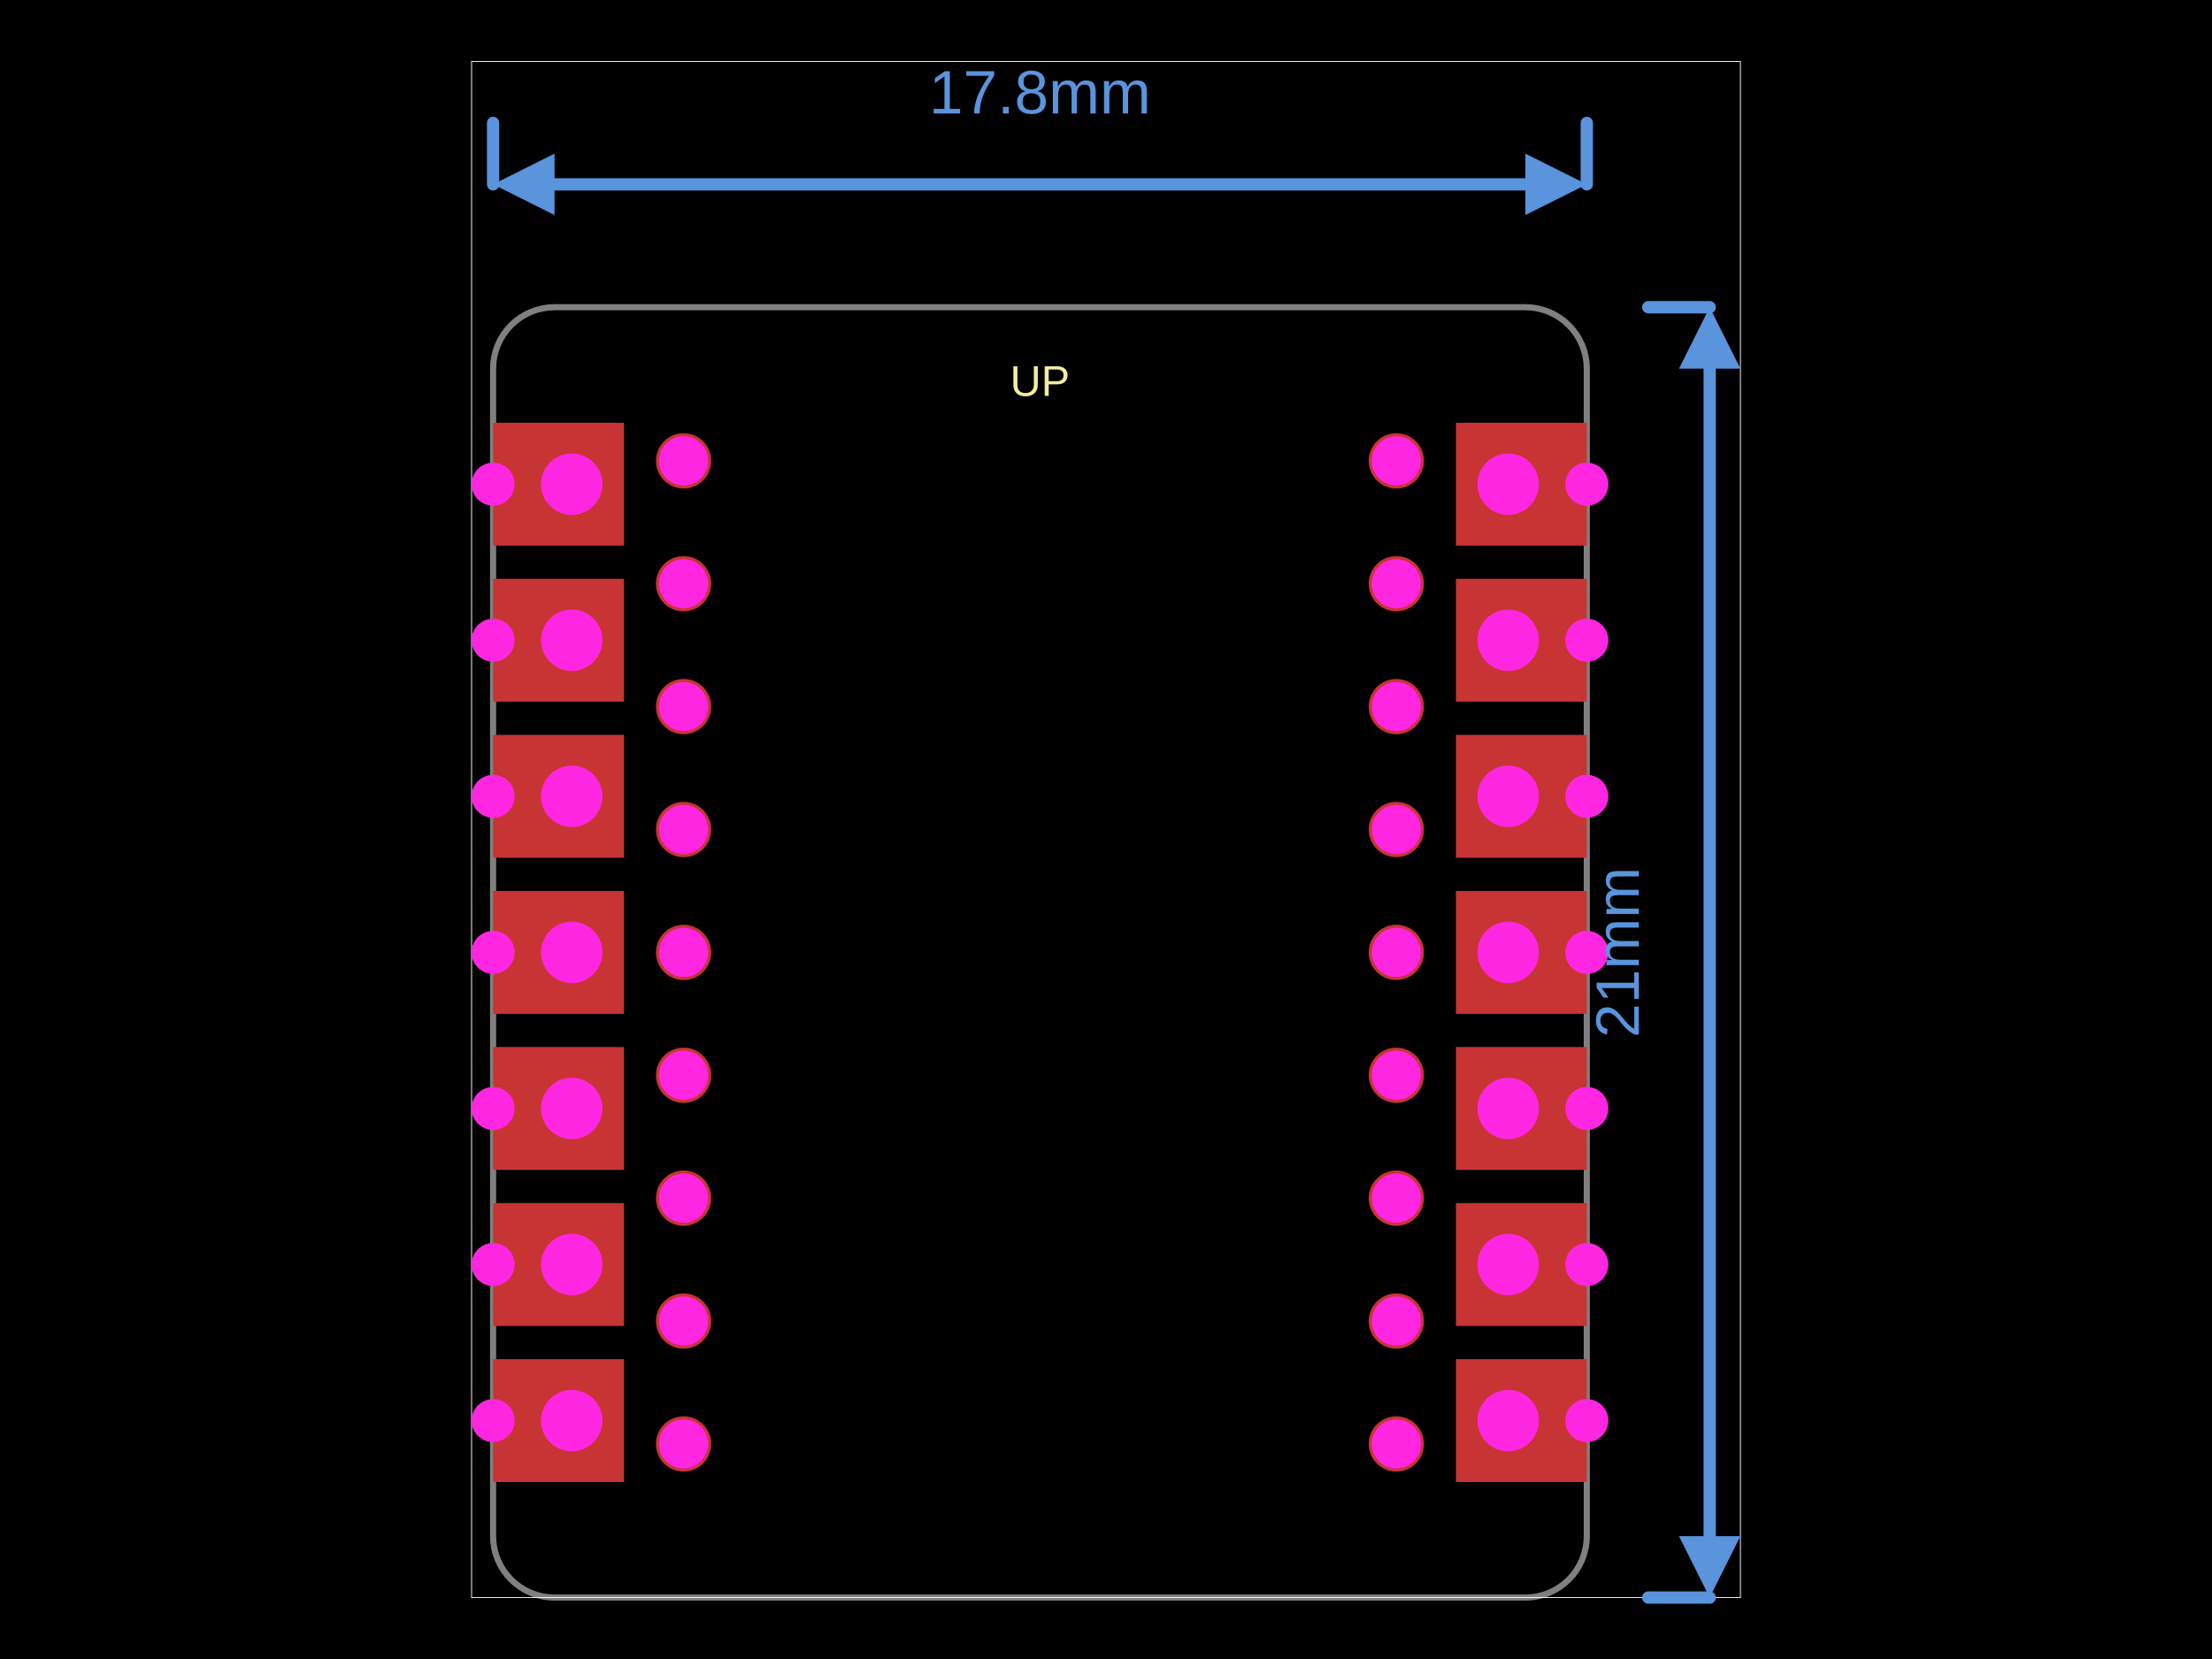
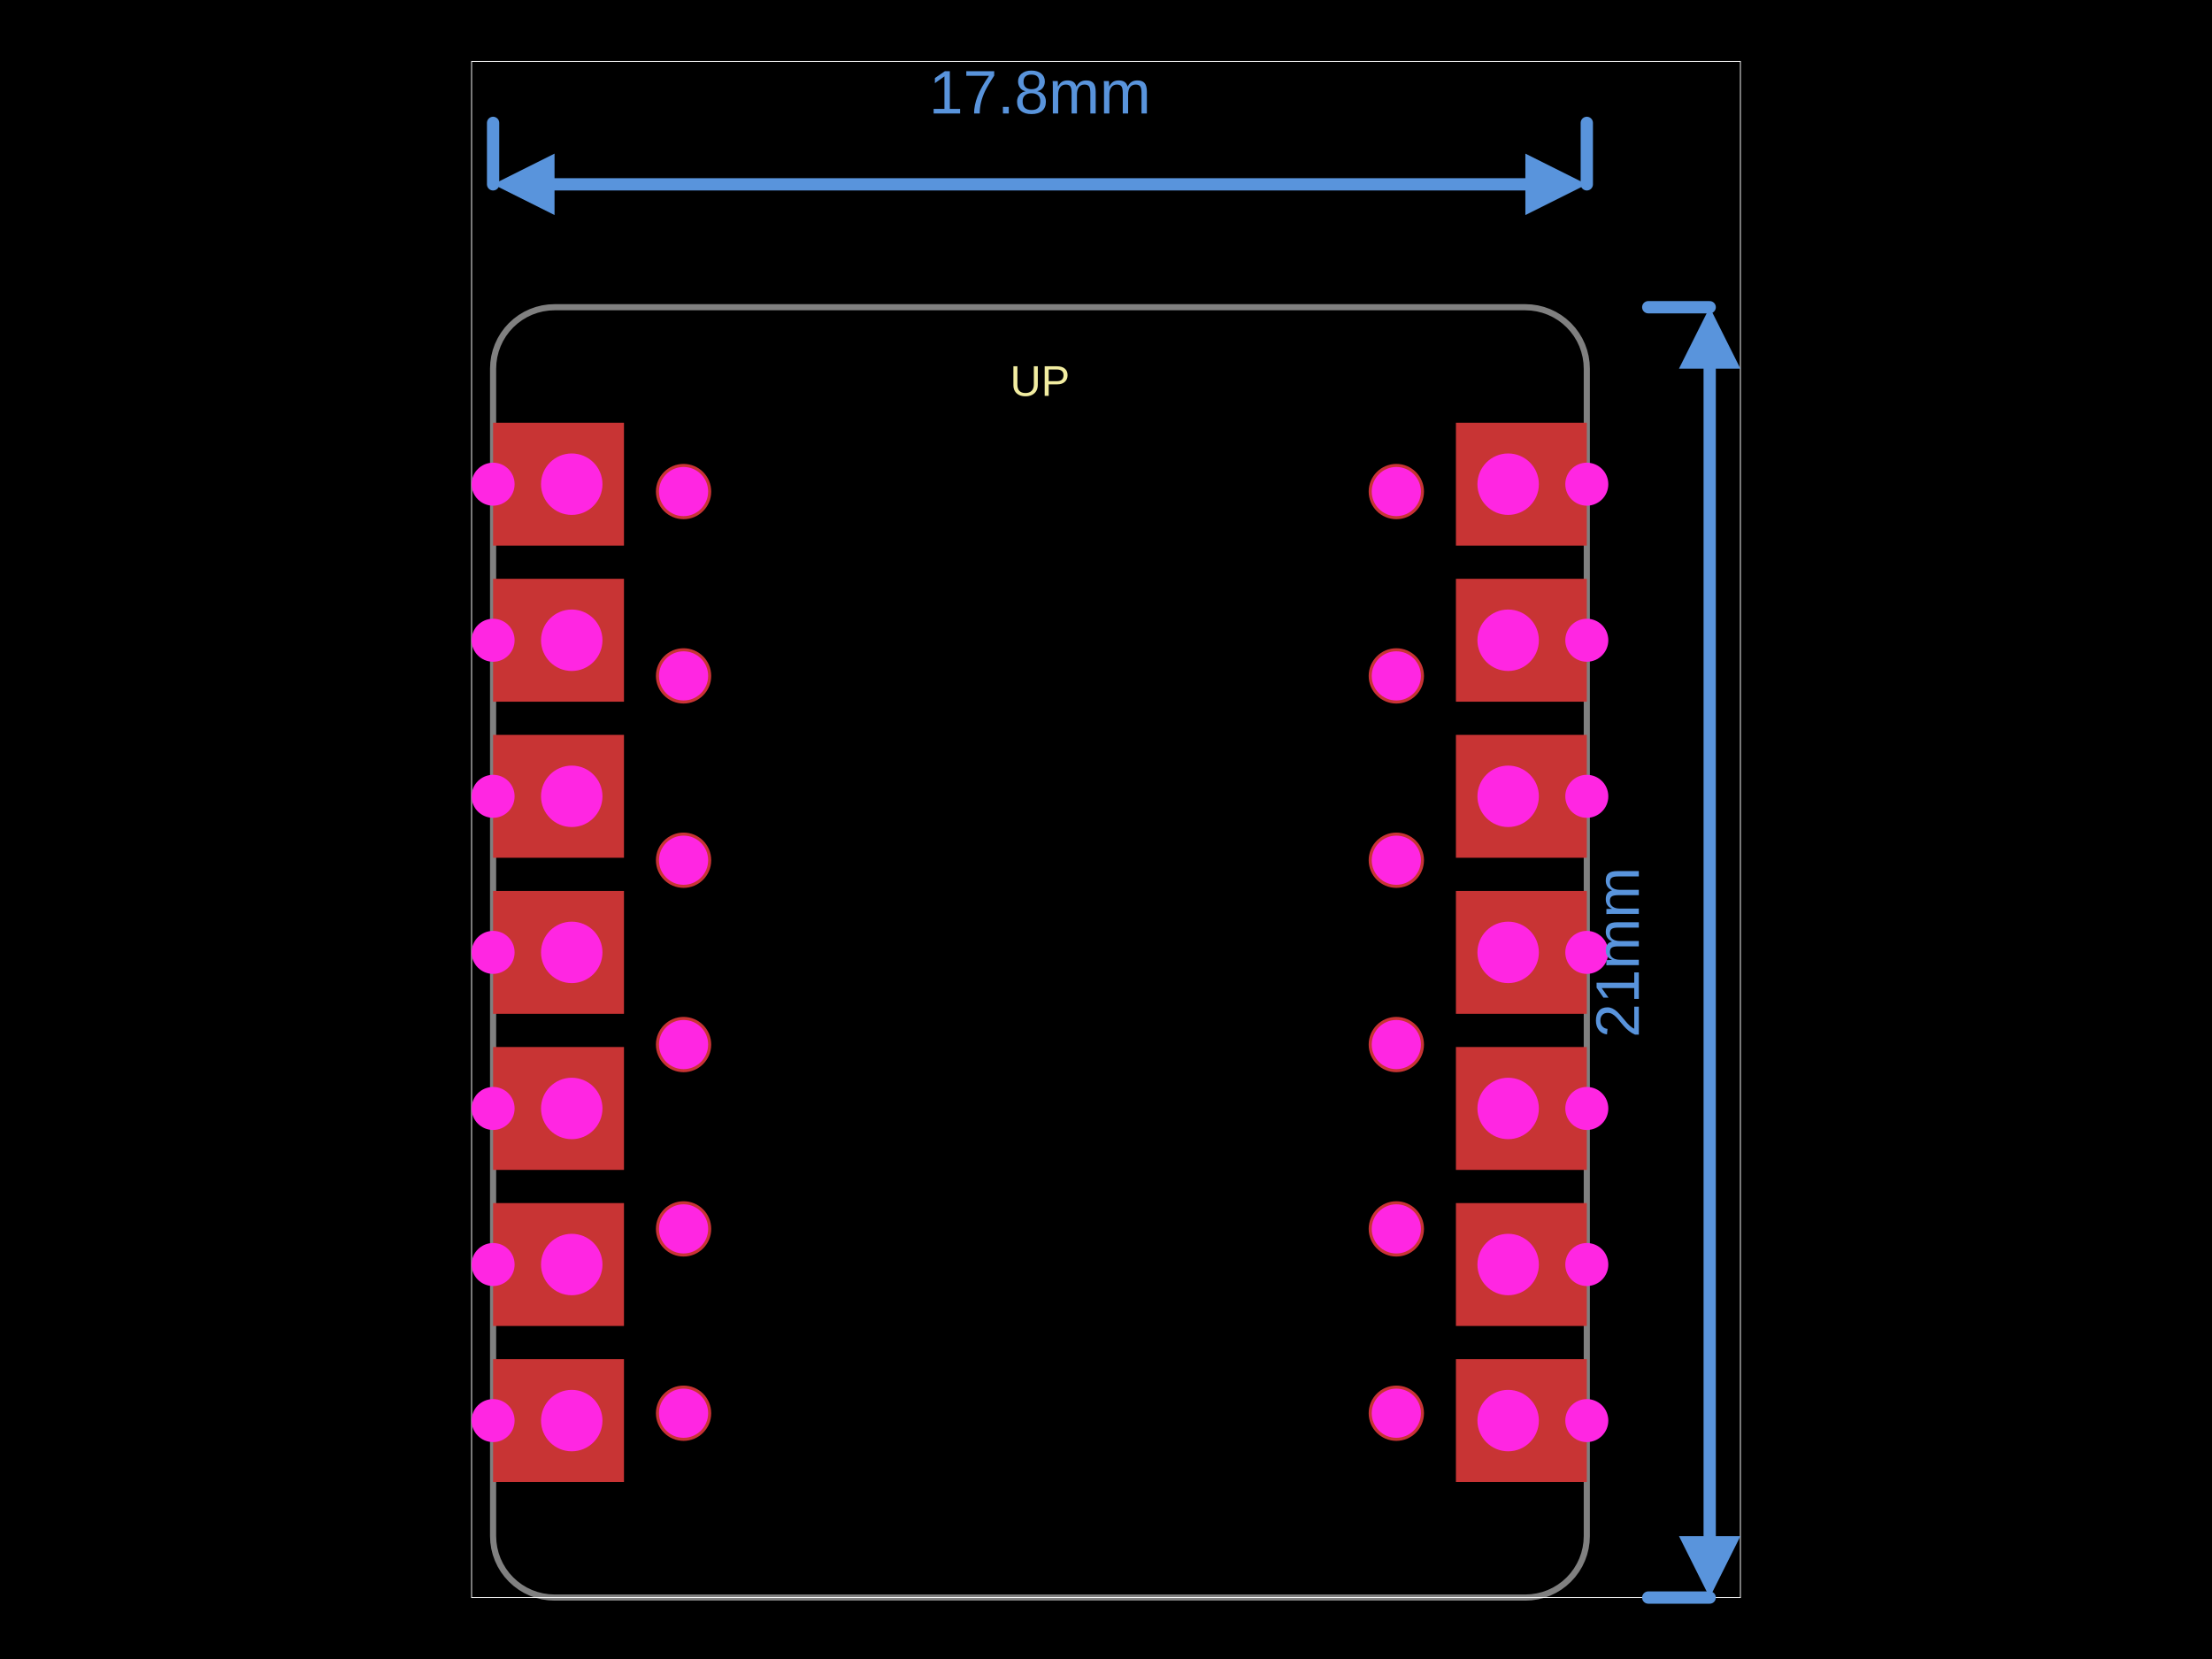
<svg xmlns="http://www.w3.org/2000/svg" width="800" height="600">
  <style />
  <rect class="boundary" x="0" y="0" fill="#000" width="800" height="600" data-type="pcb_background" data-pcb-layer="global" />
  <rect class="pcb-boundary" fill="none" stroke="#fff" stroke-width="0.3" x="170.556" y="22.222" width="458.889" height="555.556" data-type="pcb_boundary" data-pcb-layer="global" />
  <path class="pcb-board" d="M 200.556 577.778 L 551.667 577.778 L 553.845 577.671 L 556.002 577.351 L 558.117 576.821 L 560.171 576.086 L 562.142 575.154 L 564.013 574.033 L 565.764 572.734 L 567.38 571.269 L 568.845 569.653 L 570.144 567.902 L 571.265 566.031 L 572.197 564.06 L 572.932 562.006 L 573.462 559.891 L 573.782 557.734 L 573.889 555.556 L 573.889 133.333 L 573.782 131.155 L 573.462 128.998 L 572.932 126.883 L 572.197 124.829 L 571.265 122.858 L 570.144 120.987 L 568.845 119.236 L 567.38 117.62 L 565.764 116.155 L 564.013 114.856 L 562.142 113.735 L 560.171 112.803 L 558.117 112.068 L 556.002 111.538 L 553.845 111.218 L 551.667 111.111 L 200.556 111.111 L 198.377 111.218 L 196.22 111.538 L 194.105 112.068 L 192.051 112.803 L 190.08 113.735 L 188.21 114.856 L 186.458 116.155 L 184.842 117.62 L 183.378 119.236 L 182.078 120.987 L 180.957 122.858 L 180.025 124.829 L 179.29 126.883 L 178.76 128.998 L 178.44 131.155 L 178.333 133.333 L 178.333 555.556 L 178.44 557.734 L 178.76 559.891 L 179.29 562.006 L 180.025 564.06 L 180.957 566.031 L 182.078 567.902 L 183.378 569.653 L 184.842 571.269 L 186.458 572.734 L 188.21 574.033 L 190.08 575.154 L 192.051 576.086 L 194.105 576.821 L 196.22 577.351 L 198.377 577.671 L 200.556 577.778 Z" fill="none" stroke="rgba(255, 255, 255, 0.5)" stroke-width="2.222" data-type="pcb_board" data-pcb-layer="board" />
  <text x="0" y="0" dx="0" dy="0" fill="#f2eda1" font-family="Arial, sans-serif" font-size="15.556" text-anchor="middle" dominant-baseline="central" transform="matrix(1,0,0,1,376.1111,137.7778)" class="pcb-silkscreen-text pcb-silkscreen-top" data-pcb-silkscreen-text-id="pcb_silkscreen_text_0" stroke="none" data-type="pcb_silkscreen_text" data-pcb-layer="top">UP</text>
  <g data-type="pcb_plated_hole" data-pcb-layer="through" data-pad-name="J_XIAO.D0">
    <rect class="pcb-hole-outer-pad" fill="rgb(200, 52, 52)" x="178.333" y="152.889" width="47.333" height="44.444" data-type="pcb_plated_hole" data-pcb-layer="top" />
    <circle class="pcb-hole-inner" fill="#FF26E2" cx="206.778" cy="175.111" r="11.111" data-type="pcb_plated_hole_drill" data-pcb-layer="drill" />
  </g>
  <g data-type="pcb_plated_hole" data-pcb-layer="through" data-pad-name="J_XIAO.D1">
    <rect class="pcb-hole-outer-pad" fill="rgb(200, 52, 52)" x="178.333" y="209.333" width="47.333" height="44.444" data-type="pcb_plated_hole" data-pcb-layer="top" />
    <circle class="pcb-hole-inner" fill="#FF26E2" cx="206.778" cy="231.556" r="11.111" data-type="pcb_plated_hole_drill" data-pcb-layer="drill" />
  </g>
  <g data-type="pcb_plated_hole" data-pcb-layer="through" data-pad-name="J_XIAO.D2">
    <rect class="pcb-hole-outer-pad" fill="rgb(200, 52, 52)" x="178.333" y="265.778" width="47.333" height="44.444" data-type="pcb_plated_hole" data-pcb-layer="top" />
    <circle class="pcb-hole-inner" fill="#FF26E2" cx="206.778" cy="288" r="11.111" data-type="pcb_plated_hole_drill" data-pcb-layer="drill" />
  </g>
  <g data-type="pcb_plated_hole" data-pcb-layer="through" data-pad-name="J_XIAO.D3">
    <rect class="pcb-hole-outer-pad" fill="rgb(200, 52, 52)" x="178.333" y="322.222" width="47.333" height="44.444" data-type="pcb_plated_hole" data-pcb-layer="top" />
    <circle class="pcb-hole-inner" fill="#FF26E2" cx="206.778" cy="344.444" r="11.111" data-type="pcb_plated_hole_drill" data-pcb-layer="drill" />
  </g>
  <g data-type="pcb_plated_hole" data-pcb-layer="through" data-pad-name="J_XIAO.D4">
    <rect class="pcb-hole-outer-pad" fill="rgb(200, 52, 52)" x="178.333" y="378.667" width="47.333" height="44.444" data-type="pcb_plated_hole" data-pcb-layer="top" />
    <circle class="pcb-hole-inner" fill="#FF26E2" cx="206.778" cy="400.889" r="11.111" data-type="pcb_plated_hole_drill" data-pcb-layer="drill" />
  </g>
  <g data-type="pcb_plated_hole" data-pcb-layer="through" data-pad-name="J_XIAO.D5">
    <rect class="pcb-hole-outer-pad" fill="rgb(200, 52, 52)" x="178.333" y="435.111" width="47.333" height="44.444" data-type="pcb_plated_hole" data-pcb-layer="top" />
    <circle class="pcb-hole-inner" fill="#FF26E2" cx="206.778" cy="457.333" r="11.111" data-type="pcb_plated_hole_drill" data-pcb-layer="drill" />
  </g>
  <g data-type="pcb_plated_hole" data-pcb-layer="through" data-pad-name="J_XIAO.D6">
    <rect class="pcb-hole-outer-pad" fill="rgb(200, 52, 52)" x="178.333" y="491.556" width="47.333" height="44.444" data-type="pcb_plated_hole" data-pcb-layer="top" />
    <circle class="pcb-hole-inner" fill="#FF26E2" cx="206.778" cy="513.778" r="11.111" data-type="pcb_plated_hole_drill" data-pcb-layer="drill" />
  </g>
  <g data-type="pcb_plated_hole" data-pcb-layer="through" data-pad-name="J_XIAO.V5">
    <rect class="pcb-hole-outer-pad" fill="rgb(200, 52, 52)" x="526.556" y="152.889" width="47.333" height="44.444" data-type="pcb_plated_hole" data-pcb-layer="top" />
    <circle class="pcb-hole-inner" fill="#FF26E2" cx="545.444" cy="175.111" r="11.111" data-type="pcb_plated_hole_drill" data-pcb-layer="drill" />
  </g>
  <g data-type="pcb_plated_hole" data-pcb-layer="through" data-pad-name="J_XIAO.GND">
    <rect class="pcb-hole-outer-pad" fill="rgb(200, 52, 52)" x="526.556" y="209.333" width="47.333" height="44.444" data-type="pcb_plated_hole" data-pcb-layer="top" />
    <circle class="pcb-hole-inner" fill="#FF26E2" cx="545.444" cy="231.556" r="11.111" data-type="pcb_plated_hole_drill" data-pcb-layer="drill" />
  </g>
  <g data-type="pcb_plated_hole" data-pcb-layer="through" data-pad-name="J_XIAO.V3V3">
    <rect class="pcb-hole-outer-pad" fill="rgb(200, 52, 52)" x="526.556" y="265.778" width="47.333" height="44.444" data-type="pcb_plated_hole" data-pcb-layer="top" />
    <circle class="pcb-hole-inner" fill="#FF26E2" cx="545.444" cy="288" r="11.111" data-type="pcb_plated_hole_drill" data-pcb-layer="drill" />
  </g>
  <g data-type="pcb_plated_hole" data-pcb-layer="through" data-pad-name="J_XIAO.D10">
    <rect class="pcb-hole-outer-pad" fill="rgb(200, 52, 52)" x="526.556" y="322.222" width="47.333" height="44.444" data-type="pcb_plated_hole" data-pcb-layer="top" />
    <circle class="pcb-hole-inner" fill="#FF26E2" cx="545.444" cy="344.444" r="11.111" data-type="pcb_plated_hole_drill" data-pcb-layer="drill" />
  </g>
  <g data-type="pcb_plated_hole" data-pcb-layer="through" data-pad-name="J_XIAO.D9">
    <rect class="pcb-hole-outer-pad" fill="rgb(200, 52, 52)" x="526.556" y="378.667" width="47.333" height="44.444" data-type="pcb_plated_hole" data-pcb-layer="top" />
    <circle class="pcb-hole-inner" fill="#FF26E2" cx="545.444" cy="400.889" r="11.111" data-type="pcb_plated_hole_drill" data-pcb-layer="drill" />
  </g>
  <g data-type="pcb_plated_hole" data-pcb-layer="through" data-pad-name="J_XIAO.D8">
    <rect class="pcb-hole-outer-pad" fill="rgb(200, 52, 52)" x="526.556" y="435.111" width="47.333" height="44.444" data-type="pcb_plated_hole" data-pcb-layer="top" />
    <circle class="pcb-hole-inner" fill="#FF26E2" cx="545.444" cy="457.333" r="11.111" data-type="pcb_plated_hole_drill" data-pcb-layer="drill" />
  </g>
  <g data-type="pcb_plated_hole" data-pcb-layer="through" data-pad-name="J_XIAO.D7">
    <rect class="pcb-hole-outer-pad" fill="rgb(200, 52, 52)" x="526.556" y="491.556" width="47.333" height="44.444" data-type="pcb_plated_hole" data-pcb-layer="top" />
    <circle class="pcb-hole-inner" fill="#FF26E2" cx="545.444" cy="513.778" r="11.111" data-type="pcb_plated_hole_drill" data-pcb-layer="drill" />
  </g>
  <g data-type="pcb_via" data-pcb-layer="through">
-     <circle class="pcb-hole-outer" fill="rgb(200, 52, 52)" cx="247.222" cy="522.222" r="10" data-type="pcb_via" data-pcb-layer="top" />
-     <circle class="pcb-hole-inner" fill="#FF26E2" cx="247.222" cy="522.222" r="8.889" data-type="pcb_via" data-pcb-layer="drill" />
+     <circle class="pcb-hole-outer" fill="rgb(200, 52, 52)" cx="247.222" cy="511.111" r="10" data-type="pcb_via" data-pcb-layer="top" />
+     <circle class="pcb-hole-inner" fill="#FF26E2" cx="247.222" cy="511.111" r="8.889" data-type="pcb_via" data-pcb-layer="drill" />
  </g>
  <g data-type="pcb_via" data-pcb-layer="through">
-     <circle class="pcb-hole-outer" fill="rgb(200, 52, 52)" cx="247.222" cy="477.778" r="10" data-type="pcb_via" data-pcb-layer="top" />
-     <circle class="pcb-hole-inner" fill="#FF26E2" cx="247.222" cy="477.778" r="8.889" data-type="pcb_via" data-pcb-layer="drill" />
+     <circle class="pcb-hole-outer" fill="rgb(200, 52, 52)" cx="247.222" cy="444.444" r="10" data-type="pcb_via" data-pcb-layer="top" />
+     <circle class="pcb-hole-inner" fill="#FF26E2" cx="247.222" cy="444.444" r="8.889" data-type="pcb_via" data-pcb-layer="drill" />
  </g>
  <g data-type="pcb_via" data-pcb-layer="through">
-     <circle class="pcb-hole-outer" fill="rgb(200, 52, 52)" cx="247.222" cy="433.333" r="10" data-type="pcb_via" data-pcb-layer="top" />
-     <circle class="pcb-hole-inner" fill="#FF26E2" cx="247.222" cy="433.333" r="8.889" data-type="pcb_via" data-pcb-layer="drill" />
+     <circle class="pcb-hole-outer" fill="rgb(200, 52, 52)" cx="247.222" cy="377.778" r="10" data-type="pcb_via" data-pcb-layer="top" />
+     <circle class="pcb-hole-inner" fill="#FF26E2" cx="247.222" cy="377.778" r="8.889" data-type="pcb_via" data-pcb-layer="drill" />
  </g>
  <g data-type="pcb_via" data-pcb-layer="through">
-     <circle class="pcb-hole-outer" fill="rgb(200, 52, 52)" cx="247.222" cy="388.889" r="10" data-type="pcb_via" data-pcb-layer="top" />
-     <circle class="pcb-hole-inner" fill="#FF26E2" cx="247.222" cy="388.889" r="8.889" data-type="pcb_via" data-pcb-layer="drill" />
+     <circle class="pcb-hole-outer" fill="rgb(200, 52, 52)" cx="247.222" cy="311.111" r="10" data-type="pcb_via" data-pcb-layer="top" />
+     <circle class="pcb-hole-inner" fill="#FF26E2" cx="247.222" cy="311.111" r="8.889" data-type="pcb_via" data-pcb-layer="drill" />
  </g>
  <g data-type="pcb_via" data-pcb-layer="through">
-     <circle class="pcb-hole-outer" fill="rgb(200, 52, 52)" cx="247.222" cy="344.444" r="10" data-type="pcb_via" data-pcb-layer="top" />
-     <circle class="pcb-hole-inner" fill="#FF26E2" cx="247.222" cy="344.444" r="8.889" data-type="pcb_via" data-pcb-layer="drill" />
+     <circle class="pcb-hole-outer" fill="rgb(200, 52, 52)" cx="247.222" cy="244.444" r="10" data-type="pcb_via" data-pcb-layer="top" />
+     <circle class="pcb-hole-inner" fill="#FF26E2" cx="247.222" cy="244.444" r="8.889" data-type="pcb_via" data-pcb-layer="drill" />
  </g>
  <g data-type="pcb_via" data-pcb-layer="through">
-     <circle class="pcb-hole-outer" fill="rgb(200, 52, 52)" cx="247.222" cy="300" r="10" data-type="pcb_via" data-pcb-layer="top" />
-     <circle class="pcb-hole-inner" fill="#FF26E2" cx="247.222" cy="300" r="8.889" data-type="pcb_via" data-pcb-layer="drill" />
+     <circle class="pcb-hole-outer" fill="rgb(200, 52, 52)" cx="247.222" cy="177.778" r="10" data-type="pcb_via" data-pcb-layer="top" />
+     <circle class="pcb-hole-inner" fill="#FF26E2" cx="247.222" cy="177.778" r="8.889" data-type="pcb_via" data-pcb-layer="drill" />
  </g>
  <g data-type="pcb_via" data-pcb-layer="through">
-     <circle class="pcb-hole-outer" fill="rgb(200, 52, 52)" cx="247.222" cy="255.556" r="10" data-type="pcb_via" data-pcb-layer="top" />
-     <circle class="pcb-hole-inner" fill="#FF26E2" cx="247.222" cy="255.556" r="8.889" data-type="pcb_via" data-pcb-layer="drill" />
+     <circle class="pcb-hole-outer" fill="rgb(200, 52, 52)" cx="505" cy="511.111" r="10" data-type="pcb_via" data-pcb-layer="top" />
+     <circle class="pcb-hole-inner" fill="#FF26E2" cx="505" cy="511.111" r="8.889" data-type="pcb_via" data-pcb-layer="drill" />
  </g>
  <g data-type="pcb_via" data-pcb-layer="through">
-     <circle class="pcb-hole-outer" fill="rgb(200, 52, 52)" cx="247.222" cy="211.111" r="10" data-type="pcb_via" data-pcb-layer="top" />
-     <circle class="pcb-hole-inner" fill="#FF26E2" cx="247.222" cy="211.111" r="8.889" data-type="pcb_via" data-pcb-layer="drill" />
+     <circle class="pcb-hole-outer" fill="rgb(200, 52, 52)" cx="505" cy="444.444" r="10" data-type="pcb_via" data-pcb-layer="top" />
+     <circle class="pcb-hole-inner" fill="#FF26E2" cx="505" cy="444.444" r="8.889" data-type="pcb_via" data-pcb-layer="drill" />
  </g>
  <g data-type="pcb_via" data-pcb-layer="through">
-     <circle class="pcb-hole-outer" fill="rgb(200, 52, 52)" cx="247.222" cy="166.667" r="10" data-type="pcb_via" data-pcb-layer="top" />
-     <circle class="pcb-hole-inner" fill="#FF26E2" cx="247.222" cy="166.667" r="8.889" data-type="pcb_via" data-pcb-layer="drill" />
+     <circle class="pcb-hole-outer" fill="rgb(200, 52, 52)" cx="505" cy="377.778" r="10" data-type="pcb_via" data-pcb-layer="top" />
+     <circle class="pcb-hole-inner" fill="#FF26E2" cx="505" cy="377.778" r="8.889" data-type="pcb_via" data-pcb-layer="drill" />
  </g>
  <g data-type="pcb_via" data-pcb-layer="through">
-     <circle class="pcb-hole-outer" fill="rgb(200, 52, 52)" cx="505" cy="522.222" r="10" data-type="pcb_via" data-pcb-layer="top" />
-     <circle class="pcb-hole-inner" fill="#FF26E2" cx="505" cy="522.222" r="8.889" data-type="pcb_via" data-pcb-layer="drill" />
+     <circle class="pcb-hole-outer" fill="rgb(200, 52, 52)" cx="505" cy="311.111" r="10" data-type="pcb_via" data-pcb-layer="top" />
+     <circle class="pcb-hole-inner" fill="#FF26E2" cx="505" cy="311.111" r="8.889" data-type="pcb_via" data-pcb-layer="drill" />
  </g>
  <g data-type="pcb_via" data-pcb-layer="through">
-     <circle class="pcb-hole-outer" fill="rgb(200, 52, 52)" cx="505" cy="477.778" r="10" data-type="pcb_via" data-pcb-layer="top" />
-     <circle class="pcb-hole-inner" fill="#FF26E2" cx="505" cy="477.778" r="8.889" data-type="pcb_via" data-pcb-layer="drill" />
+     <circle class="pcb-hole-outer" fill="rgb(200, 52, 52)" cx="505" cy="244.444" r="10" data-type="pcb_via" data-pcb-layer="top" />
+     <circle class="pcb-hole-inner" fill="#FF26E2" cx="505" cy="244.444" r="8.889" data-type="pcb_via" data-pcb-layer="drill" />
  </g>
  <g data-type="pcb_via" data-pcb-layer="through">
-     <circle class="pcb-hole-outer" fill="rgb(200, 52, 52)" cx="505" cy="433.333" r="10" data-type="pcb_via" data-pcb-layer="top" />
-     <circle class="pcb-hole-inner" fill="#FF26E2" cx="505" cy="433.333" r="8.889" data-type="pcb_via" data-pcb-layer="drill" />
-   </g>
-   <g data-type="pcb_via" data-pcb-layer="through">
-     <circle class="pcb-hole-outer" fill="rgb(200, 52, 52)" cx="505" cy="388.889" r="10" data-type="pcb_via" data-pcb-layer="top" />
-     <circle class="pcb-hole-inner" fill="#FF26E2" cx="505" cy="388.889" r="8.889" data-type="pcb_via" data-pcb-layer="drill" />
-   </g>
-   <g data-type="pcb_via" data-pcb-layer="through">
-     <circle class="pcb-hole-outer" fill="rgb(200, 52, 52)" cx="505" cy="344.444" r="10" data-type="pcb_via" data-pcb-layer="top" />
-     <circle class="pcb-hole-inner" fill="#FF26E2" cx="505" cy="344.444" r="8.889" data-type="pcb_via" data-pcb-layer="drill" />
-   </g>
-   <g data-type="pcb_via" data-pcb-layer="through">
-     <circle class="pcb-hole-outer" fill="rgb(200, 52, 52)" cx="505" cy="300" r="10" data-type="pcb_via" data-pcb-layer="top" />
-     <circle class="pcb-hole-inner" fill="#FF26E2" cx="505" cy="300" r="8.889" data-type="pcb_via" data-pcb-layer="drill" />
-   </g>
-   <g data-type="pcb_via" data-pcb-layer="through">
-     <circle class="pcb-hole-outer" fill="rgb(200, 52, 52)" cx="505" cy="255.556" r="10" data-type="pcb_via" data-pcb-layer="top" />
-     <circle class="pcb-hole-inner" fill="#FF26E2" cx="505" cy="255.556" r="8.889" data-type="pcb_via" data-pcb-layer="drill" />
-   </g>
-   <g data-type="pcb_via" data-pcb-layer="through">
-     <circle class="pcb-hole-outer" fill="rgb(200, 52, 52)" cx="505" cy="211.111" r="10" data-type="pcb_via" data-pcb-layer="top" />
-     <circle class="pcb-hole-inner" fill="#FF26E2" cx="505" cy="211.111" r="8.889" data-type="pcb_via" data-pcb-layer="drill" />
-   </g>
-   <g data-type="pcb_via" data-pcb-layer="through">
-     <circle class="pcb-hole-outer" fill="rgb(200, 52, 52)" cx="505" cy="166.667" r="10" data-type="pcb_via" data-pcb-layer="top" />
-     <circle class="pcb-hole-inner" fill="#FF26E2" cx="505" cy="166.667" r="8.889" data-type="pcb_via" data-pcb-layer="drill" />
+     <circle class="pcb-hole-outer" fill="rgb(200, 52, 52)" cx="505" cy="177.778" r="10" data-type="pcb_via" data-pcb-layer="top" />
+     <circle class="pcb-hole-inner" fill="#FF26E2" cx="505" cy="177.778" r="8.889" data-type="pcb_via" data-pcb-layer="drill" />
  </g>
  <circle class="pcb-cutout pcb-cutout-circle" cx="178.333" cy="175.111" r="7.778" fill="#FF26E2" data-type="pcb_cutout" data-pcb-layer="drill" />
  <circle class="pcb-cutout pcb-cutout-circle" cx="178.333" cy="231.556" r="7.778" fill="#FF26E2" data-type="pcb_cutout" data-pcb-layer="drill" />
  <circle class="pcb-cutout pcb-cutout-circle" cx="178.333" cy="288" r="7.778" fill="#FF26E2" data-type="pcb_cutout" data-pcb-layer="drill" />
  <circle class="pcb-cutout pcb-cutout-circle" cx="178.333" cy="344.444" r="7.778" fill="#FF26E2" data-type="pcb_cutout" data-pcb-layer="drill" />
  <circle class="pcb-cutout pcb-cutout-circle" cx="178.333" cy="400.889" r="7.778" fill="#FF26E2" data-type="pcb_cutout" data-pcb-layer="drill" />
  <circle class="pcb-cutout pcb-cutout-circle" cx="178.333" cy="457.333" r="7.778" fill="#FF26E2" data-type="pcb_cutout" data-pcb-layer="drill" />
  <circle class="pcb-cutout pcb-cutout-circle" cx="178.333" cy="513.778" r="7.778" fill="#FF26E2" data-type="pcb_cutout" data-pcb-layer="drill" />
  <circle class="pcb-cutout pcb-cutout-circle" cx="573.889" cy="175.111" r="7.778" fill="#FF26E2" data-type="pcb_cutout" data-pcb-layer="drill" />
  <circle class="pcb-cutout pcb-cutout-circle" cx="573.889" cy="231.556" r="7.778" fill="#FF26E2" data-type="pcb_cutout" data-pcb-layer="drill" />
  <circle class="pcb-cutout pcb-cutout-circle" cx="573.889" cy="288" r="7.778" fill="#FF26E2" data-type="pcb_cutout" data-pcb-layer="drill" />
  <circle class="pcb-cutout pcb-cutout-circle" cx="573.889" cy="344.444" r="7.778" fill="#FF26E2" data-type="pcb_cutout" data-pcb-layer="drill" />
  <circle class="pcb-cutout pcb-cutout-circle" cx="573.889" cy="400.889" r="7.778" fill="#FF26E2" data-type="pcb_cutout" data-pcb-layer="drill" />
  <circle class="pcb-cutout pcb-cutout-circle" cx="573.889" cy="457.333" r="7.778" fill="#FF26E2" data-type="pcb_cutout" data-pcb-layer="drill" />
  <circle class="pcb-cutout pcb-cutout-circle" cx="573.889" cy="513.778" r="7.778" fill="#FF26E2" data-type="pcb_cutout" data-pcb-layer="drill" />
  <g class="pcb-note-dimension" data-type="pcb_note_dimension" data-pcb-note-dimension-id="pcb_note_dimension_0" data-pcb-layer="overlay">
    <path d="M 178.333 66.667 L 178.333 44.444" stroke="rgb(89, 148, 220)" fill="none" stroke-width="4.444" stroke-linecap="round" class="pcb-note-dimension-extension" />
    <path d="M 573.889 66.667 L 573.889 44.444" stroke="rgb(89, 148, 220)" fill="none" stroke-width="4.444" stroke-linecap="round" class="pcb-note-dimension-extension" />
    <path d="M 200.556 66.667 L 551.667 66.667" stroke="rgb(89, 148, 220)" fill="none" stroke-width="4.444" stroke-linecap="round" class="pcb-note-dimension-line" />
    <path d="M 178.333 66.667 L 200.556 55.556 L 200.556 77.778 Z" fill="rgb(89, 148, 220)" class="pcb-note-dimension-arrow" />
    <path d="M 573.889 66.667 L 551.667 55.556 L 551.667 77.778 Z" fill="rgb(89, 148, 220)" class="pcb-note-dimension-arrow" />
    <text x="376.111" y="33.333" fill="rgb(89, 148, 220)" font-size="22.222" font-family="Arial, sans-serif" text-anchor="middle" dominant-baseline="central" class="pcb-note-dimension-text" transform="rotate(0 376.1111 33.33333)">17.8mm</text>
  </g>
  <g class="pcb-note-dimension" data-type="pcb_note_dimension" data-pcb-note-dimension-id="pcb_note_dimension_1" data-pcb-layer="overlay">
    <path d="M 618.333 577.778 L 596.111 577.778" stroke="rgb(89, 148, 220)" fill="none" stroke-width="4.444" stroke-linecap="round" class="pcb-note-dimension-extension" />
    <path d="M 618.333 111.111 L 596.111 111.111" stroke="rgb(89, 148, 220)" fill="none" stroke-width="4.444" stroke-linecap="round" class="pcb-note-dimension-extension" />
    <path d="M 618.333 555.556 L 618.333 133.333" stroke="rgb(89, 148, 220)" fill="none" stroke-width="4.444" stroke-linecap="round" class="pcb-note-dimension-line" />
    <path d="M 618.333 577.778 L 607.222 555.556 L 629.444 555.556 Z" fill="rgb(89, 148, 220)" class="pcb-note-dimension-arrow" />
    <path d="M 618.333 111.111 L 607.222 133.333 L 629.444 133.333 Z" fill="rgb(89, 148, 220)" class="pcb-note-dimension-arrow" />
    <text x="585" y="344.444" fill="rgb(89, 148, 220)" font-size="22.222" font-family="Arial, sans-serif" text-anchor="middle" dominant-baseline="central" class="pcb-note-dimension-text" transform="rotate(-90 585 344.4444)">21mm</text>
  </g>
</svg>
